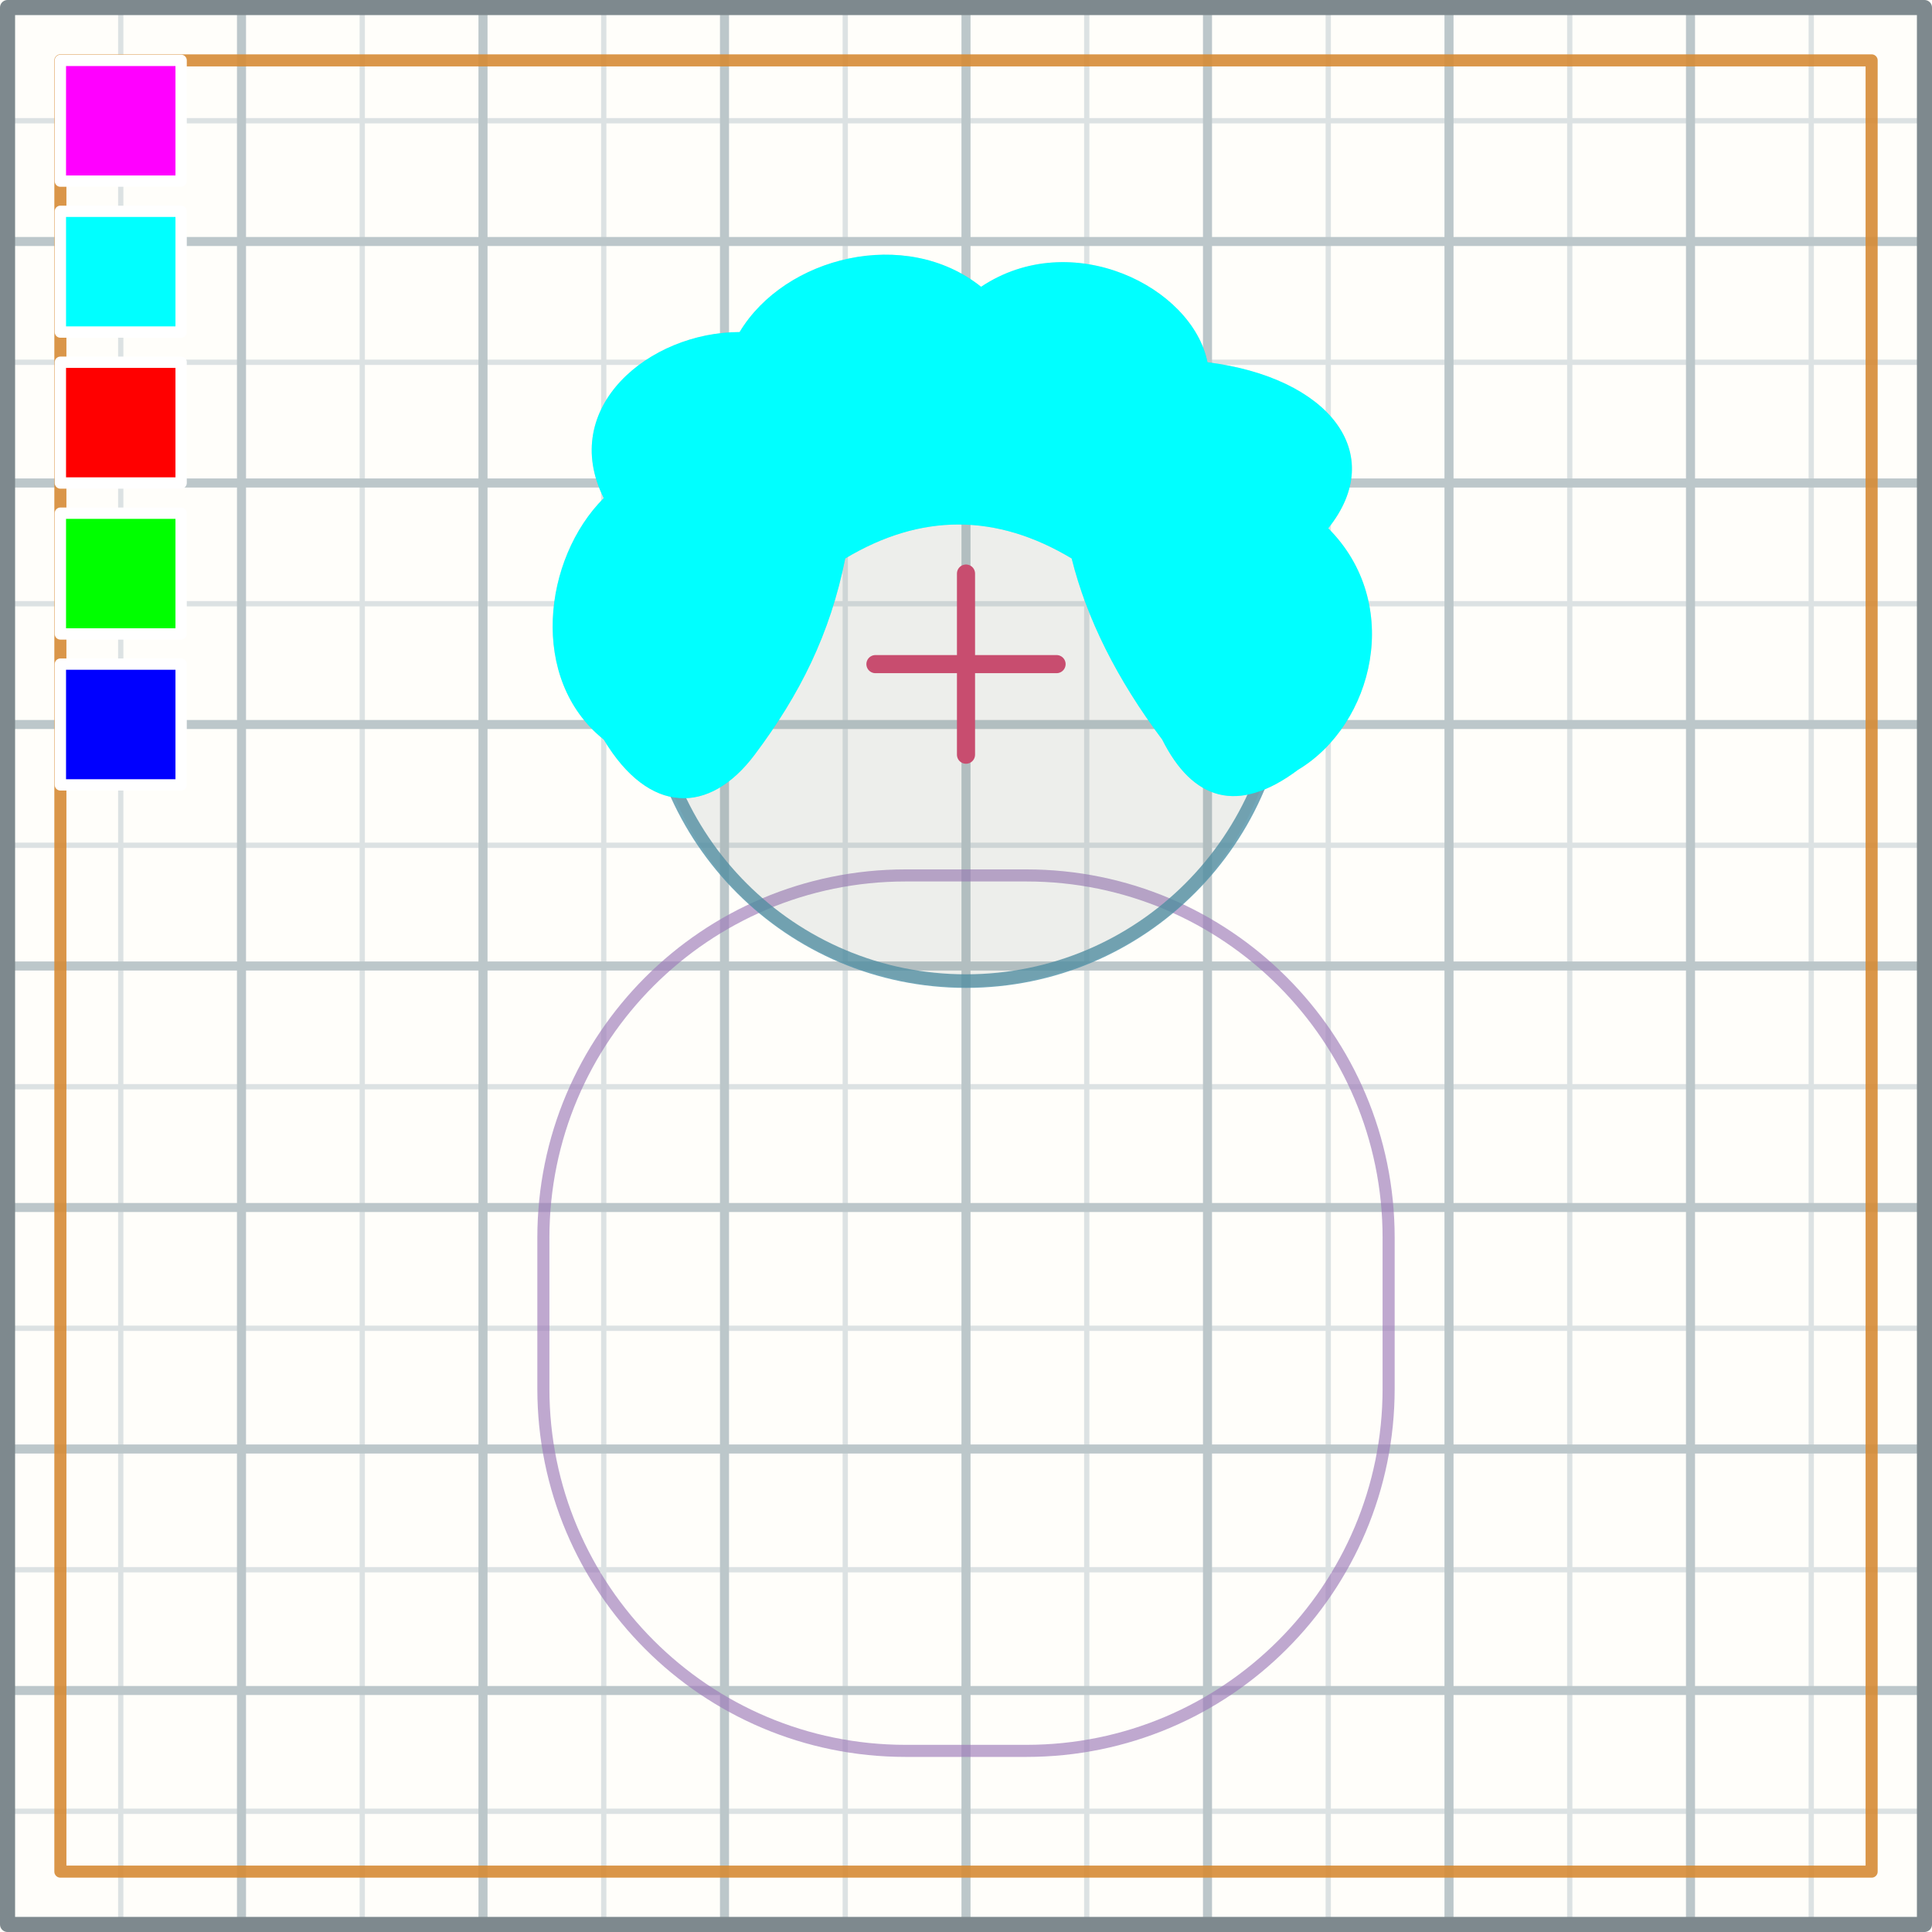
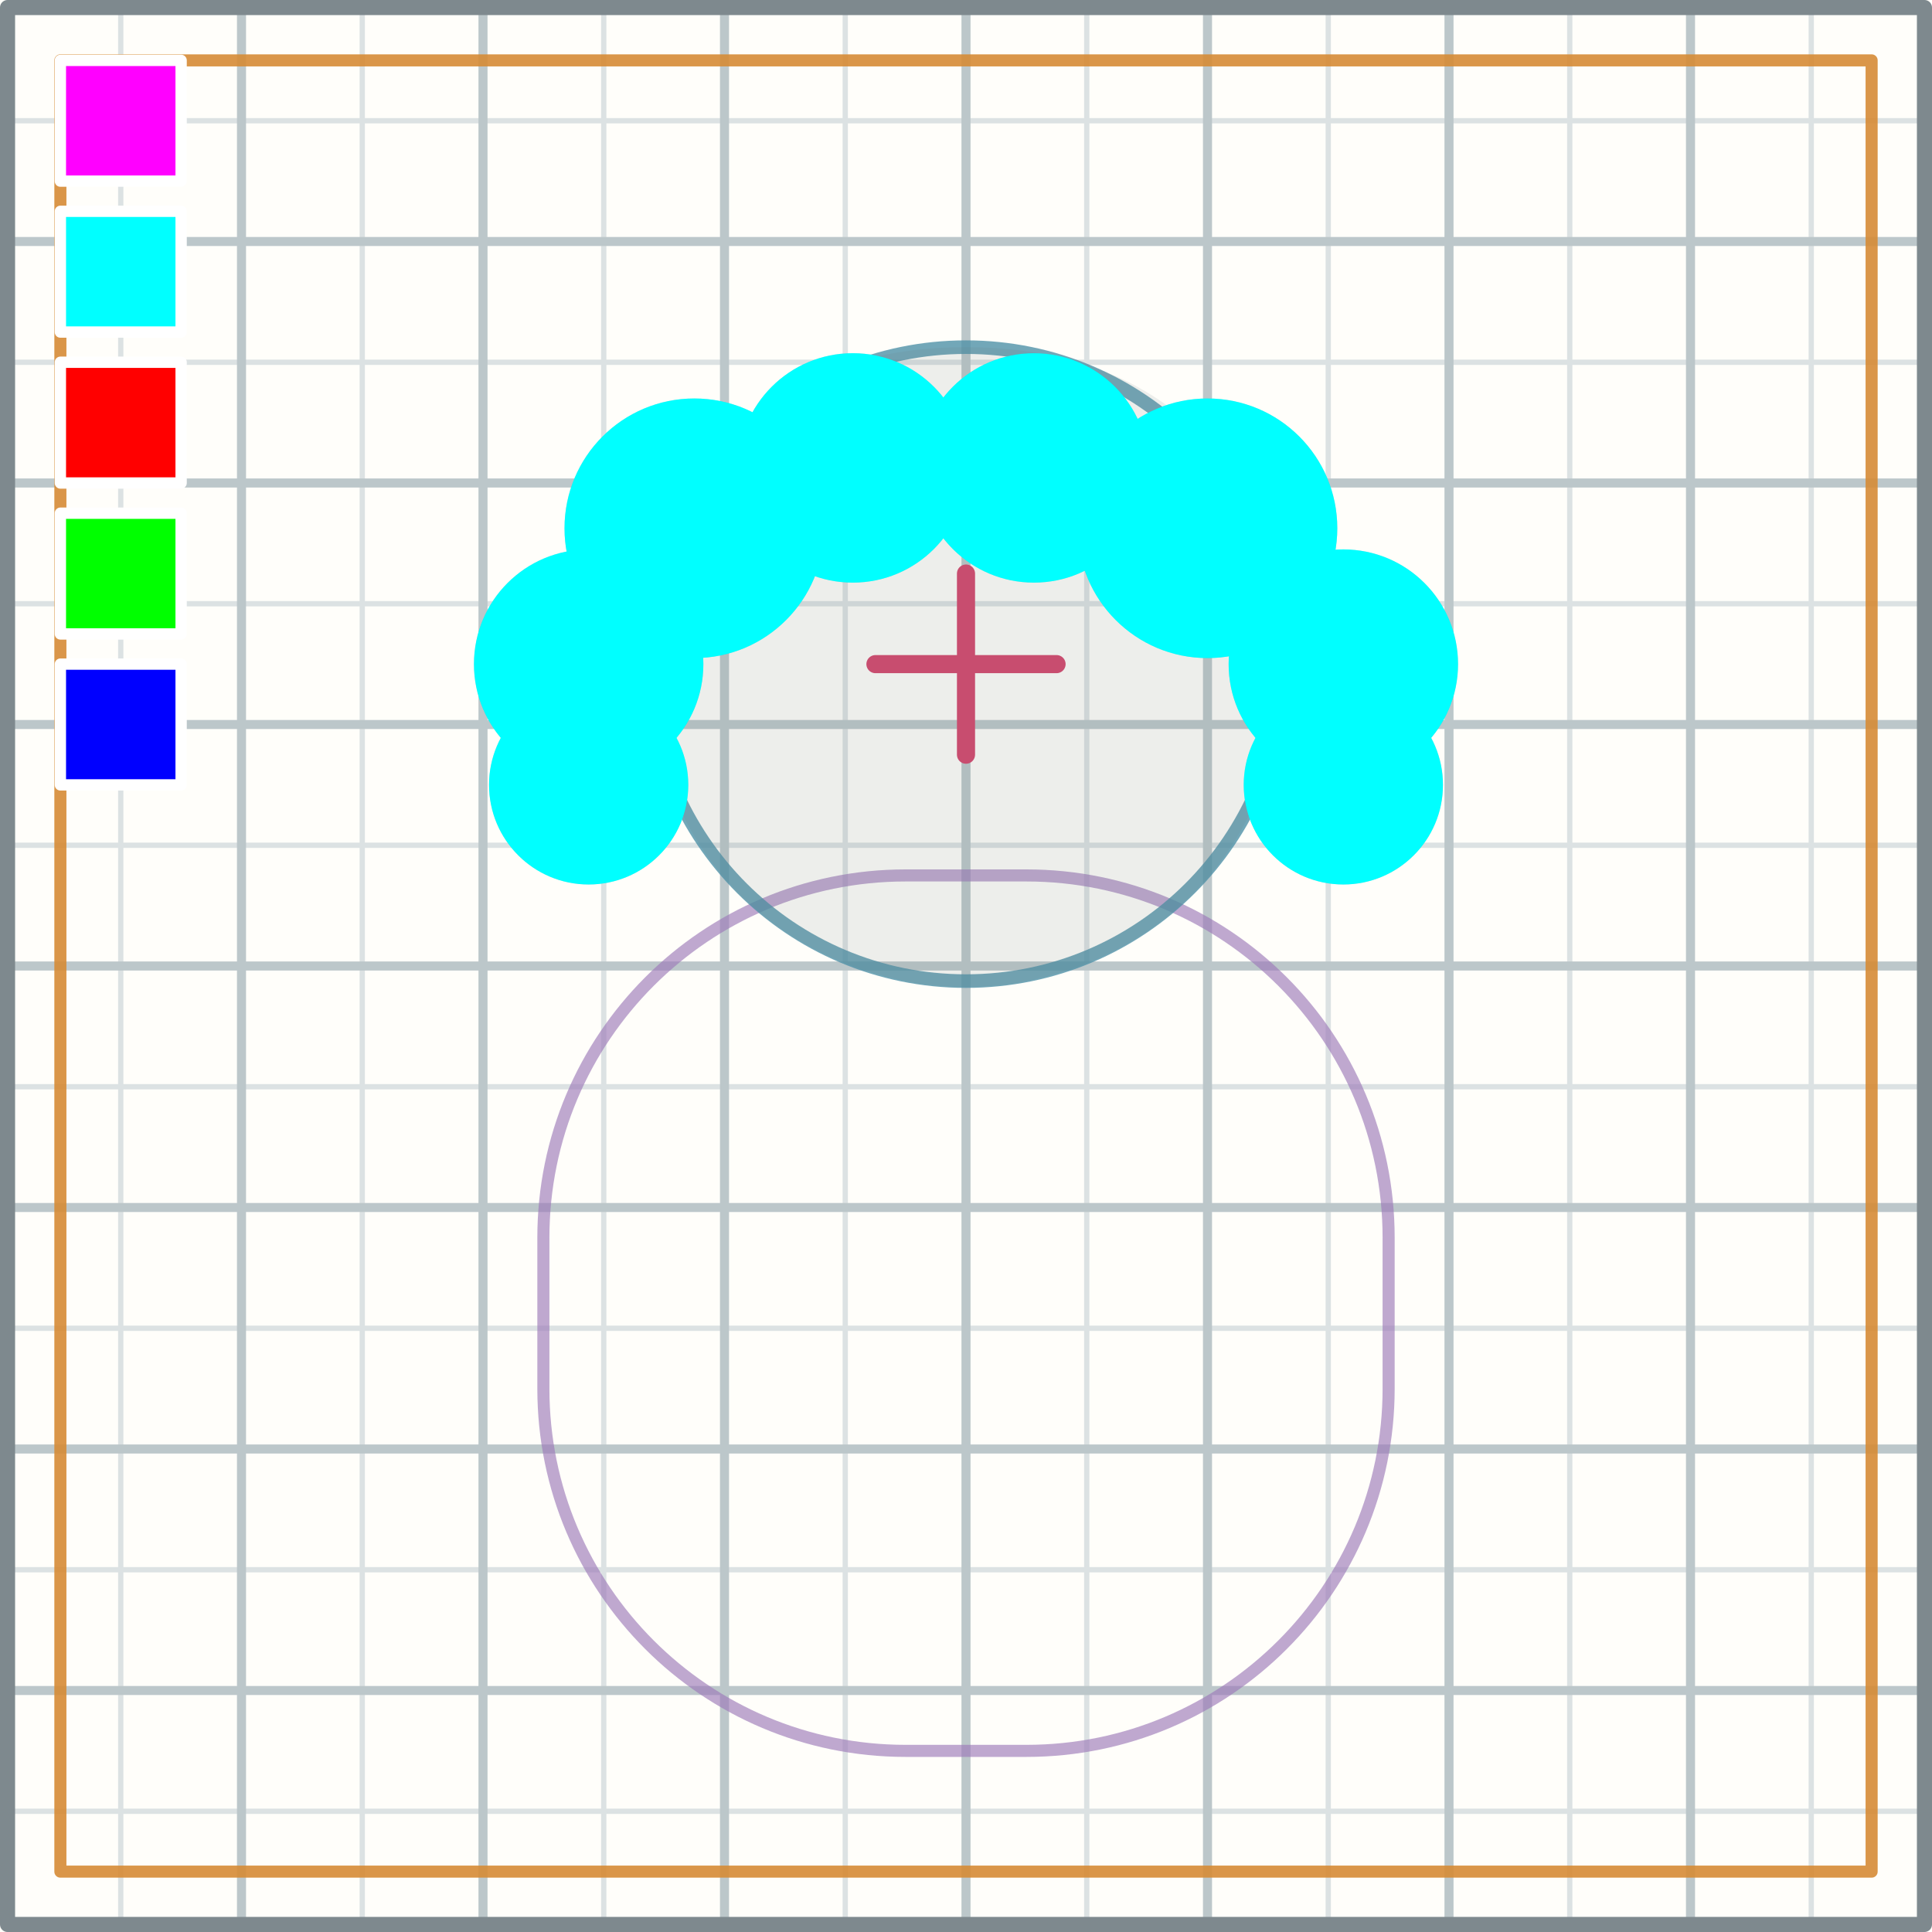
<svg xmlns="http://www.w3.org/2000/svg" viewBox="0 0 128 128" width="128" height="128">
  <path id="reference/canvas-background" d="M 0 0 H 128 V 128 H 0 Z" fill="#FFFEFA" fill-rule="nonzero" />
  <g id="guide/grid-minor">
    <path id="guide/grid-minor/path" d="M 8 0 V 128 M 0 8 H 128 M 16 0 V 128 M 0 16 H 128 M 24 0 V 128 M 0 24 H 128 M 32 0 V 128 M 0 32 H 128 M 40 0 V 128 M 0 40 H 128 M 48 0 V 128 M 0 48 H 128 M 56 0 V 128 M 0 56 H 128 M 64 0 V 128 M 0 64 H 128 M 72 0 V 128 M 0 72 H 128 M 80 0 V 128 M 0 80 H 128 M 88 0 V 128 M 0 88 H 128 M 96 0 V 128 M 0 96 H 128 M 104 0 V 128 M 0 104 H 128 M 112 0 V 128 M 0 112 H 128 M 120 0 V 128 M 0 120 H 128" fill="none" stroke="#DCE2E3" stroke-width="0.35" stroke-linecap="round" stroke-linejoin="round" />
  </g>
  <g id="guide/grid-major">
    <path id="guide/grid-major/path" d="M 16 0 V 128 M 0 16 H 128 M 32 0 V 128 M 0 32 H 128 M 48 0 V 128 M 0 48 H 128 M 64 0 V 128 M 0 64 H 128 M 80 0 V 128 M 0 80 H 128 M 96 0 V 128 M 0 96 H 128 M 112 0 V 128 M 0 112 H 128" fill="none" stroke="#BCC7CA" stroke-width="0.6" stroke-linecap="round" stroke-linejoin="round" />
  </g>
  <g id="guide/canvas">
    <path id="guide/canvas/border" d="M 0.5 0.5 H 127.5 V 127.5 H 0.5 Z" fill="none" stroke="#7E898E" stroke-width="1" stroke-linecap="round" stroke-linejoin="round" />
    <path id="guide/canvas/outline-safe-area" d="M 4 4 H 124 V 124 H 4 Z" fill="none" stroke="#D68B35" stroke-width="0.8" stroke-linecap="round" stroke-linejoin="round" opacity="0.9" />
  </g>
  <g id="guide/body-capsule">
    <path id="guide/body-capsule/shape-001" d="M60 58h8a24 24 0 0 1 24 24v10a24 24 0 0 1-24 24h-8a24 24 0 0 1-24-24v-10a24 24 0 0 1 24-24Z" fill="none" stroke="#9C7AB8" stroke-width="0.8" stroke-linecap="round" stroke-linejoin="round" opacity="0.65" />
  </g>
  <g id="guide/head-radius">
    <path id="guide/head-radius/path" d="M 43 44 a 21 21 0 1 0 42 0 a 21 21 0 1 0 -42 0 Z" fill="none" stroke="#4F91A8" stroke-width="0.9" stroke-linecap="round" stroke-linejoin="round" opacity="0.8" />
  </g>
  <g id="reference/context-head-round" opacity="0.12" transform="translate(64 44)">
    <path id="reference/context-head-round/shape-001" d="M0-21C13-21 21-13 21 0 21 11 14 19 4 21 2 21.5-2 21.5-4 21-14 19-21 11-21 0-21-13-13-21 0-21Z" fill="#66747A" fill-rule="nonzero" />
    <path id="reference/context-head-round/shape-002" d="M-10.6 0C-10.6 1.436-9.436 2.6-8 2.6-6.564 2.6-5.4 1.436-5.4 0-5.4-1.436-6.564-2.6-8-2.6-9.436-2.6-10.6-1.436-10.6 0Z" fill="#66747A" fill-rule="nonzero" />
    <path id="reference/context-head-round/shape-003" d="M5.4 0C5.4 0.929 5.896 1.787 6.7 2.252 7.504 2.716 8.496 2.716 9.3 2.252 10.104 1.787 10.6 0.929 10.6 0 10.6-0.929 10.104-1.787 9.3-2.252 8.496-2.716 7.504-2.716 6.7-2.252 5.896-1.787 5.4-0.929 5.4 0Z" fill="#66747A" fill-rule="nonzero" />
  </g>
  <g id="reference/hair-coils" opacity="0.22" transform="translate(64 44)">
-     <path id="reference/hair-coils/shape-001" d="M -24 5 C -29 1 -28 -7 -24 -11 C -27 -17 -21 -22 -15 -22 C -12 -27 -4 -29 1 -25 C 7 -29 15 -25 16 -20 C 24 -19 28 -14 24 -9 C 29 -4 27 4 22 7 C 18 10 15 9 13 5 C 10 1 8 -3 7 -7 C 2 -10 -3 -10 -8 -7 C -9 -2 -11 2 -14 6 C -17 10 -21 10 -24 5 Z" fill="#66747A" fill-rule="nonzero" />
+     <path id="reference/hair-coils/shape-001" d="M -32.6 0 a 7.6 7.6 0 1 0 15.2 0 a 7.6 7.6 0 1 0 -15.2 0 Z" fill="#66747A" fill-rule="nonzero" />
+     <path id="reference/hair-coils/shape-002" d="M -26.6 -9 a 8.6 8.6 0 1 0 17.2 0 a 8.6 8.6 0 1 0 -17.2 0 Z" fill="#66747A" fill-rule="nonzero" />
+     <path id="reference/hair-coils/shape-003" d="M -15.1 -13 a 7.6 7.6 0 1 0 15.2 0 a 7.6 7.6 0 1 0 -15.2 0 Z" fill="#66747A" fill-rule="nonzero" />
+     <path id="reference/hair-coils/shape-004" d="M -3.1 -13 a 7.6 7.6 0 1 0 15.2 0 a 7.6 7.6 0 1 0 -15.2 0 Z" fill="#66747A" fill-rule="nonzero" />
+     <path id="reference/hair-coils/shape-005" d="M 7.4 -9 a 8.6 8.6 0 1 0 17.2 0 a 8.6 8.6 0 1 0 -17.2 0 Z" fill="#66747A" fill-rule="nonzero" />
+     <path id="reference/hair-coils/shape-006" d="M 17.4 0 a 7.6 7.6 0 1 0 15.2 0 a 7.6 7.6 0 1 0 -15.2 0 Z" fill="#66747A" fill-rule="nonzero" />
+     <path id="reference/hair-coils/shape-007" d="M -31.6 8 a 6.6 6.6 0 1 0 13.2 0 a 6.6 6.6 0 1 0 -13.2 0 Z" fill="#66747A" fill-rule="nonzero" />
+     <path id="reference/hair-coils/shape-008" d="M 18.4 8 a 6.6 6.6 0 1 0 13.2 0 a 6.6 6.6 0 1 0 -13.2 0 Z" fill="#66747A" fill-rule="nonzero" />
  </g>
  <g id="art" transform="translate(64 44)">
-     <path id="art/shape-001" d="M -24 5 C -29 1 -28 -7 -24 -11 C -27 -17 -21 -22 -15 -22 C -12 -27 -4 -29 1 -25 C 7 -29 15 -25 16 -20 C 24 -19 28 -14 24 -9 C 29 -4 27 4 22 7 C 18 10 15 9 13 5 C 10 1 8 -3 7 -7 C 2 -10 -3 -10 -8 -7 C -9 -2 -11 2 -14 6 C -17 10 -21 10 -24 5 Z" fill="#00FFFF" fill-rule="nonzero" />
+     <path id="art/shape-001" d="M -32.6 0 a 7.6 7.6 0 1 0 15.2 0 a 7.6 7.6 0 1 0 -15.2 0 Z" fill="#00FFFF" fill-rule="nonzero" />
+     <path id="art/shape-002" d="M -26.6 -9 a 8.6 8.6 0 1 0 17.2 0 a 8.6 8.6 0 1 0 -17.2 0 Z" fill="#00FFFF" fill-rule="nonzero" />
+     <path id="art/shape-003" d="M -15.1 -13 a 7.6 7.6 0 1 0 15.2 0 a 7.6 7.6 0 1 0 -15.2 0 Z" fill="#00FFFF" fill-rule="nonzero" />
+     <path id="art/shape-004" d="M -3.1 -13 a 7.6 7.6 0 1 0 15.2 0 a 7.6 7.6 0 1 0 -15.2 0 Z" fill="#00FFFF" fill-rule="nonzero" />
+     <path id="art/shape-005" d="M 7.4 -9 a 8.6 8.6 0 1 0 17.2 0 a 8.6 8.6 0 1 0 -17.2 0 Z" fill="#00FFFF" fill-rule="nonzero" />
+     <path id="art/shape-006" d="M 17.4 0 a 7.6 7.6 0 1 0 15.2 0 a 7.6 7.6 0 1 0 -15.2 0 Z" fill="#00FFFF" fill-rule="nonzero" />
+     <path id="art/shape-007" d="M -31.6 8 a 6.6 6.6 0 1 0 13.2 0 a 6.6 6.6 0 1 0 -13.2 0 Z" fill="#00FFFF" fill-rule="nonzero" />
+     <path id="art/shape-008" d="M 18.4 8 a 6.6 6.6 0 1 0 13.2 0 a 6.6 6.6 0 1 0 -13.2 0 Z" fill="#00FFFF" fill-rule="nonzero" />
  </g>
  <g id="swatches">
    <path id="swatches/skin" d="M 4 4 H 12 V 12 H 4 Z" fill="#FF00FF" fill-rule="nonzero" stroke="#FFFFFF" stroke-width="0.75" stroke-linecap="round" stroke-linejoin="round" />
    <path id="swatches/hair" d="M 4 14 H 12 V 22 H 4 Z" fill="#00FFFF" fill-rule="nonzero" stroke="#FFFFFF" stroke-width="0.75" stroke-linecap="round" stroke-linejoin="round" />
    <path id="swatches/outfitPrimary" d="M 4 24 H 12 V 32 H 4 Z" fill="#FF0000" fill-rule="nonzero" stroke="#FFFFFF" stroke-width="0.75" stroke-linecap="round" stroke-linejoin="round" />
    <path id="swatches/outfitSecondary" d="M 4 34 H 12 V 42 H 4 Z" fill="#00FF00" fill-rule="nonzero" stroke="#FFFFFF" stroke-width="0.75" stroke-linecap="round" stroke-linejoin="round" />
    <path id="swatches/accent" d="M 4 44 H 12 V 52 H 4 Z" fill="#0000FF" fill-rule="nonzero" stroke="#FFFFFF" stroke-width="0.75" stroke-linecap="round" stroke-linejoin="round" />
  </g>
  <g id="anchors">
    <path id="anchors/headCenter" d="M 58 44 H 70 M 64 38 V 50" fill="none" stroke="#C84D6F" stroke-width="1.2" stroke-linecap="round" stroke-linejoin="round" />
  </g>
</svg>
